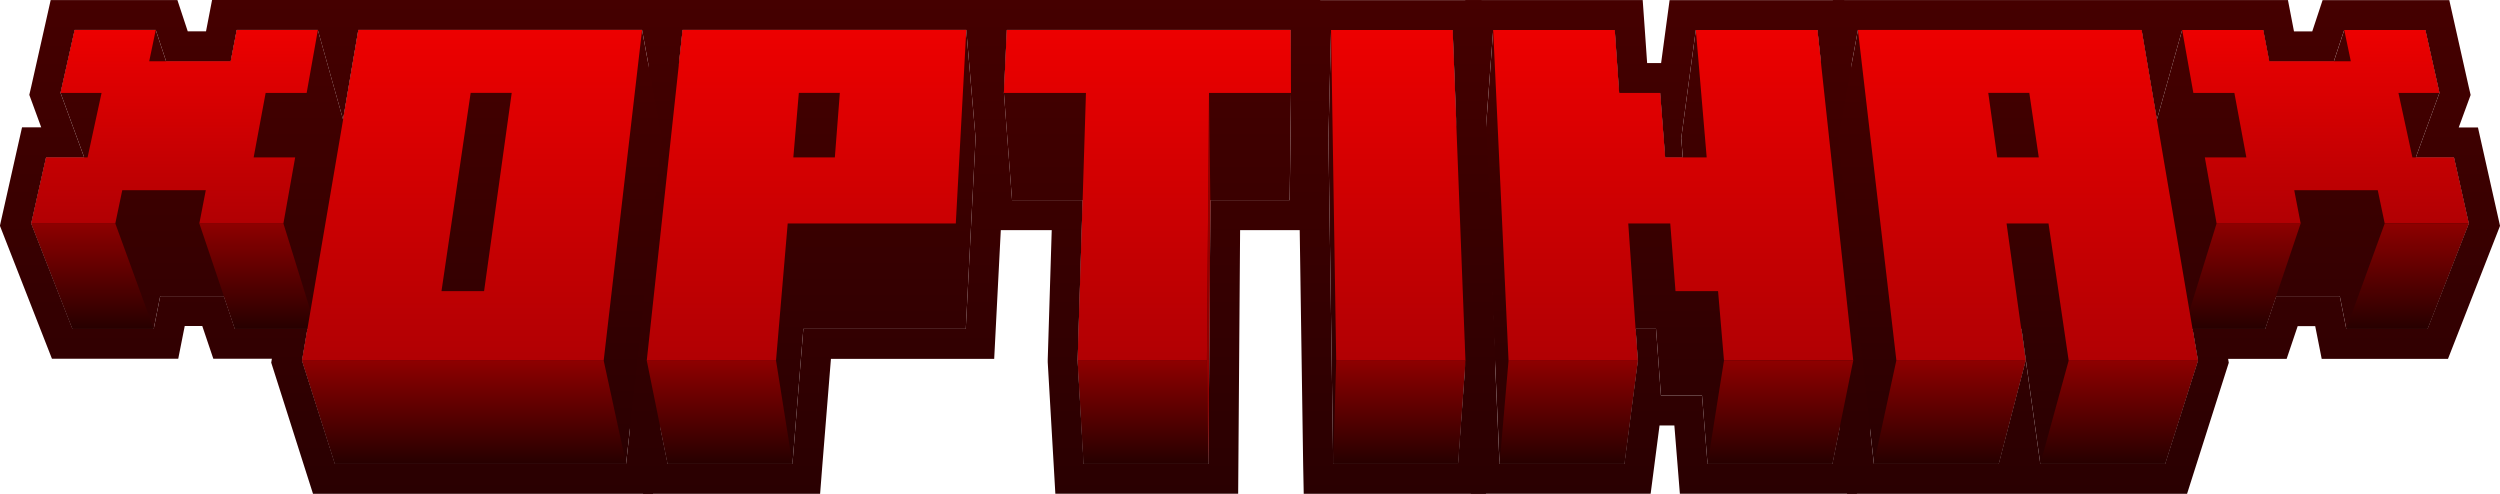
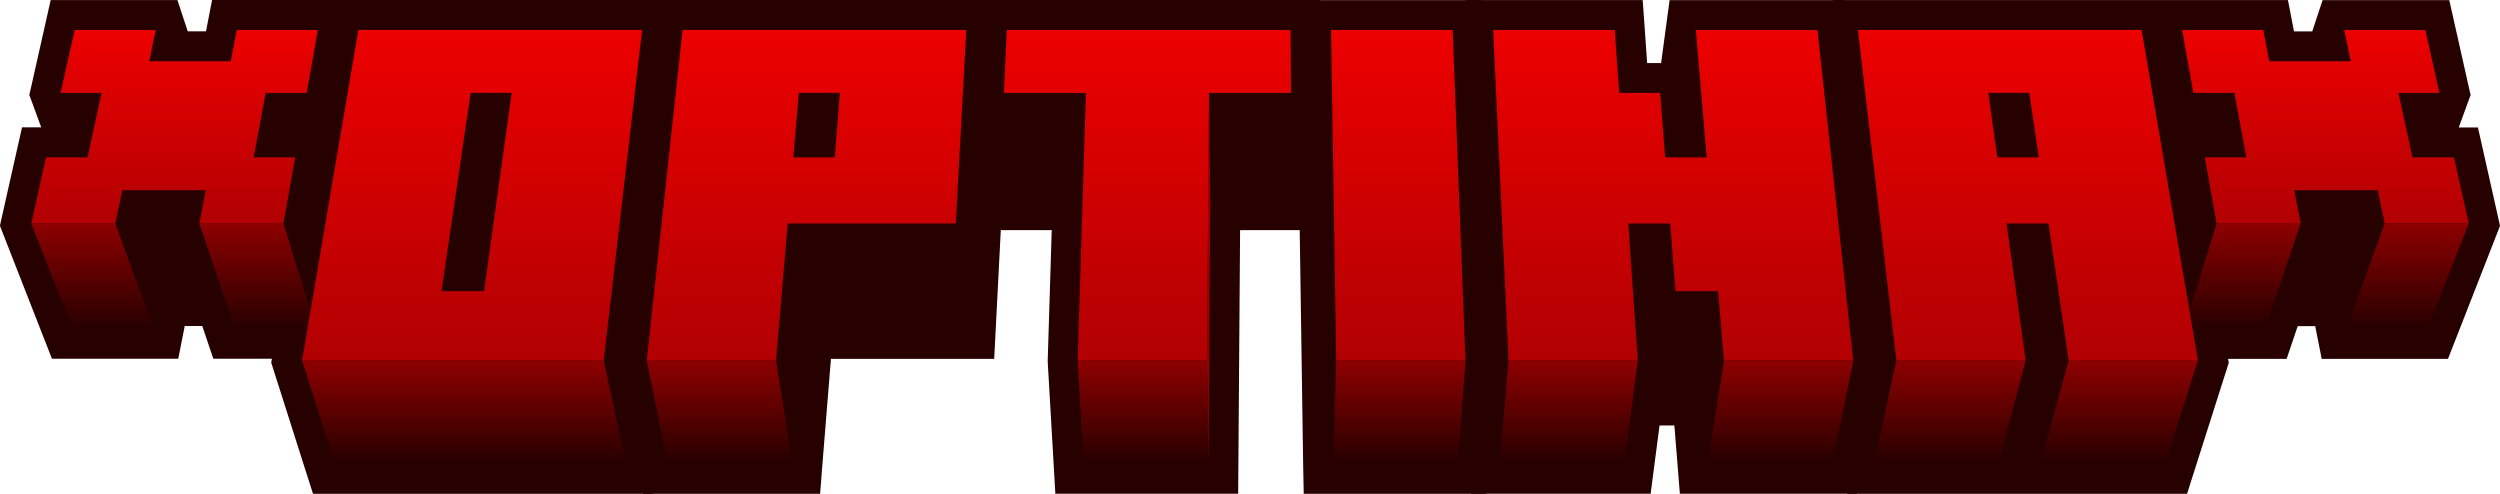
- <svg xmlns="http://www.w3.org/2000/svg" xmlns:xlink="http://www.w3.org/1999/xlink" width="1251.39" height="247.16" viewBox="0 0 1251.39 247.16">
+ <svg xmlns="http://www.w3.org/2000/svg" xmlns:xlink="http://www.w3.org/1999/xlink" viewBox="0 0 1251.39 247.16">
  <defs>
-     <style>.cls-1{isolation:isolate;}.cls-2{fill:url(#OptiNa_Borders);}.cls-3{fill:url(#OptiNa_Borders-2);}.cls-4{fill:url(#OptiNa_Borders-3);}.cls-5{fill:url(#OptiNa_Borders-4);}.cls-6{fill:url(#OptiNa_Borders-5);}.cls-7{fill:url(#OptiNa_Borders-6);}.cls-8{fill:url(#OptiNa_Borders-7);}.cls-9{fill:url(#OptiNa_Borders-8);}.cls-10{fill:url(#OptiNa_Borders-9);}.cls-11{fill:url(#OptiNa_Borders-10);}.cls-12{fill:url(#OptiNa_Borders-11);}.cls-13{fill:url(#OptiNa_Borders-12);}.cls-14{fill:url(#linear-gradient);}.cls-15{fill:url(#linear-gradient-2);}.cls-16{fill:url(#linear-gradient-3);}.cls-17{fill:url(#linear-gradient-4);}.cls-18{fill:url(#linear-gradient-5);}.cls-19{fill:url(#linear-gradient-6);}.cls-20{fill:url(#linear-gradient-7);}.cls-21{fill:url(#linear-gradient-8);}.cls-22{fill:url(#linear-gradient-9);}.cls-23{fill:url(#linear-gradient-10);}.cls-24{fill:url(#linear-gradient-11);}.cls-25{fill:url(#linear-gradient-12);}.cls-26{fill:url(#linear-gradient-13);}.cls-27{fill:url(#linear-gradient-14);}.cls-28{fill:url(#linear-gradient-15);}.cls-29{fill:url(#linear-gradient-16);}.cls-30{fill:url(#linear-gradient-17);}.cls-31{fill:url(#linear-gradient-18);}.cls-32{fill:url(#linear-gradient-19);}.cls-33{fill:#960000;}.cls-34{fill:url(#linear-gradient-20);}</style>
-     <linearGradient id="OptiNa_Borders" x1="835.55" y1="232.16" x2="835.55" y2="15" gradientUnits="userSpaceOnUse">
-       <stop offset="0" stop-color="#2a0001" />
-       <stop offset="1" stop-color="#450000" />
-     </linearGradient>
-     <linearGradient id="OptiNa_Borders-2" x1="1076.02" y1="638.98" x2="1076.02" y2="391.82" xlink:href="#OptiNa_Borders" />
-     <linearGradient id="OptiNa_Borders-3" x1="1077.9" y1="232.16" x2="1077.9" y2="15" xlink:href="#OptiNa_Borders" />
-     <linearGradient id="OptiNa_Borders-4" x1="1318.55" y1="638.98" x2="1318.55" y2="391.82" xlink:href="#OptiNa_Borders" />
-     <linearGradient id="OptiNa_Borders-5" x1="406.04" y1="232.16" x2="406.04" y2="15" xlink:href="#OptiNa_Borders" />
-     <linearGradient id="OptiNa_Borders-6" x1="646.38" y1="638.98" x2="646.38" y2="391.82" xlink:href="#OptiNa_Borders" />
-     <linearGradient id="OptiNa_Borders-7" x1="574.37" y1="232.16" x2="574.37" y2="15" xlink:href="#OptiNa_Borders" />
-     <linearGradient id="OptiNa_Borders-8" x1="814.76" y1="638.98" x2="814.76" y2="391.82" xlink:href="#OptiNa_Borders" />
-     <linearGradient id="OptiNa_Borders-9" x1="699.25" y1="232.16" x2="699.25" y2="15" xlink:href="#OptiNa_Borders" />
-     <linearGradient id="OptiNa_Borders-10" x1="939.66" y1="638.98" x2="939.66" y2="391.82" xlink:href="#OptiNa_Borders" />
-     <linearGradient id="OptiNa_Borders-11" x1="173.49" y1="232.16" x2="173.49" y2="15" xlink:href="#OptiNa_Borders" />
-     <linearGradient id="OptiNa_Borders-12" x1="413.65" y1="638.98" x2="413.65" y2="391.82" xlink:href="#OptiNa_Borders" />
+     <style>.cls-1{isolation:isolate;}.cls-2{fill:#270000;}.cls-3{fill:url(#linear-gradient);}.cls-4{fill:url(#linear-gradient-2);}.cls-5{fill:url(#linear-gradient-3);}.cls-6{fill:url(#linear-gradient-4);}.cls-7{fill:url(#linear-gradient-5);}.cls-8{fill:url(#linear-gradient-6);}.cls-9{fill:url(#linear-gradient-7);}.cls-10{fill:url(#linear-gradient-8);}.cls-11{fill:url(#linear-gradient-9);}.cls-12{fill:url(#linear-gradient-10);}.cls-13{fill:url(#linear-gradient-11);}.cls-14{fill:url(#linear-gradient-12);}.cls-15{fill:url(#linear-gradient-13);}.cls-16{fill:url(#linear-gradient-14);}.cls-17{fill:url(#linear-gradient-15);}.cls-18{fill:url(#linear-gradient-16);}.cls-19{fill:url(#linear-gradient-17);}.cls-20{fill:url(#linear-gradient-18);}.cls-21{fill:url(#linear-gradient-19);}.cls-22{fill:#960000;}.cls-23{fill:url(#linear-gradient-20);}</style>
    <linearGradient id="linear-gradient" x1="46.29" y1="164.62" x2="46.29" y2="111.85" gradientUnits="userSpaceOnUse">
      <stop offset="0" stop-color="#270000" />
      <stop offset="1" stop-color="#8e0000" />
    </linearGradient>
    <linearGradient id="linear-gradient-2" x1="129.01" y1="164.62" x2="129.01" y2="111.85" xlink:href="#linear-gradient" />
    <linearGradient id="linear-gradient-3" x1="87.37" y1="111.85" x2="87.37" y2="15" gradientUnits="userSpaceOnUse">
      <stop offset="0" stop-color="#b10003" />
      <stop offset="1" stop-color="#ed0000" />
    </linearGradient>
    <linearGradient id="linear-gradient-4" x1="232.3" y1="232.16" x2="232.3" y2="180.48" xlink:href="#linear-gradient" />
    <linearGradient id="linear-gradient-5" x1="476.71" y1="572.3" x2="476.71" y2="406.82" xlink:href="#linear-gradient-3" />
    <linearGradient id="linear-gradient-6" x1="360.21" y1="232.16" x2="360.21" y2="180.48" xlink:href="#linear-gradient" />
    <linearGradient id="linear-gradient-7" x1="644.13" y1="572.3" x2="644.13" y2="406.82" xlink:href="#linear-gradient-3" />
    <linearGradient id="linear-gradient-8" x1="1122.38" y1="164.62" x2="1122.38" y2="111.85" xlink:href="#linear-gradient" />
    <linearGradient id="linear-gradient-9" x1="1164.02" y1="111.85" x2="1164.02" y2="15" xlink:href="#linear-gradient-3" />
    <linearGradient id="linear-gradient-10" x1="1205.1" y1="164.62" x2="1205.1" y2="111.85" xlink:href="#linear-gradient" />
    <linearGradient id="linear-gradient-11" x1="975.95" y1="232.16" x2="975.95" y2="180.48" xlink:href="#linear-gradient" />
    <linearGradient id="linear-gradient-12" x1="1060.73" y1="232.16" x2="1060.73" y2="180.48" xlink:href="#linear-gradient" />
    <linearGradient id="linear-gradient-13" x1="1255.5" y1="572.3" x2="1255.5" y2="406.82" xlink:href="#linear-gradient-3" />
    <linearGradient id="linear-gradient-14" x1="785.21" y1="232.16" x2="785.21" y2="180.48" xlink:href="#linear-gradient" />
    <linearGradient id="linear-gradient-15" x1="837.54" y1="180.48" x2="837.54" y2="15" xlink:href="#linear-gradient-3" />
    <linearGradient id="linear-gradient-16" x1="891.19" y1="232.16" x2="891.19" y2="180.48" xlink:href="#linear-gradient" />
    <linearGradient id="linear-gradient-17" x1="700.44" y1="232.16" x2="700.44" y2="180.48" xlink:href="#linear-gradient" />
    <linearGradient id="linear-gradient-18" x1="699.91" y1="180.48" x2="699.91" y2="15" xlink:href="#linear-gradient-3" />
    <linearGradient id="linear-gradient-19" x1="572.15" y1="232.16" x2="572.15" y2="180.48" xlink:href="#linear-gradient" />
    <linearGradient id="linear-gradient-20" x1="574.37" y1="180.48" x2="574.37" y2="15" xlink:href="#linear-gradient-3" />
  </defs>
  <g id="OptiNa_Outlines" data-name="OptiNa Outlines">
    <g class="cls-1">
-       <polygon class="cls-2" points="909.71 15 927.65 180.48 917.18 232.16 854.72 232.16 851.96 197.98 831.39 197.98 828.94 164.62 818.71 164.62 819.81 180.48 813.08 232.16 750.62 232.16 743.44 69.12 747.42 15 808.28 15 810.47 46.5 831 46.5 833.5 78.78 842.34 78.78 841.56 69.12 848.85 15 909.71 15" />
-       <path class="cls-3" d="M1150.12,406.82l17.94,165.48L1157.59,624h-62.46l-2.76-34.18H1071.8l-2.45-33.36h-10.23l1.1,15.86L1053.49,624H991l-7.18-163,4-54.12h60.86l2.19,31.5h20.53l2.5,32.28h8.84l-.78-9.66,7.29-54.12h60.86m13.46-15h-87.43l-1.76,13-2.49,18.5h-7l-1.22-17.54-1-14H973.89l-1,13.9-4,54.12-.06.88,0,.88,7.18,163,.64,14.34h90l1.7-13.06,2.75-21.12h7.42l1.65,20.39,1.11,13.79h88.57l2.43-12,10.47-51.68.46-2.28-.25-2.32L1165,405.2l-1.45-13.38Z" transform="translate(-240.41 -391.82)" />
-       <polygon class="cls-4" points="1235.75 111.85 1215.1 164.62 1174.45 164.62 1171.2 148.23 1139.34 148.23 1133.81 164.62 1097.49 164.62 1100.19 180.48 1083.74 232.16 1021.28 232.16 1011.86 164.62 1011.7 164.62 1013.91 180.48 1000.45 232.16 937.99 232.16 920.04 69.12 929.99 15 1072 15 1079.64 59.88 1092.29 15 1132.86 15 1135.89 30.66 1168.25 30.66 1173.43 15 1214.01 15 1221.08 46.5 1209.25 78.78 1228.33 78.78 1235.75 111.85" />
-       <path class="cls-5" d="M1454.42,406.82l7.07,31.5-11.83,32.28h19.08l7.42,33.07-20.65,52.77h-40.65l-3.25-16.39h-31.86l-5.53,16.39H1337.9l2.7,15.86L1324.15,624h-62.46l-9.42-67.54h-.16l2.21,15.86L1240.86,624H1178.4l-18-163,10-54.12h142l7.64,44.88,12.65-44.88h40.57l3,15.66h32.36l5.18-15.66h40.58m12-15H1403l-3.4,10.29-1.78,5.37h-9.14L1388,404l-2.35-12.15H1157.91l-2.26,12.29-10,54.12-.4,2.16.24,2.19,18,163L1165,639h170.16l3.32-10.45,16.45-51.68,1.11-3.47-.33-1.94H1385l3.44-10.2,2.09-6.19h8.77l.86,4.31,2.39,12.08h63.21l3.73-9.53,20.65-52.77,1.67-4.28-1-4.47-7.42-33.07-2.63-11.72h-9.62l4.44-12.12,1.52-4.14-1-4.3-7.07-31.5-2.63-11.72Z" transform="translate(-240.41 -391.82)" />
-       <polygon class="cls-6" points="483.69 15 488.33 69.12 483.43 164.62 402.12 164.62 396.67 232.16 334.21 232.16 323.74 180.48 341.68 15 483.69 15" />
-       <path class="cls-7" d="M724.1,406.82l4.64,54.12-4.9,95.5H642.53L637.08,624H574.62L564.15,572.3l17.94-165.48h142m13.77-15H568.63l-1.45,13.38L549.24,570.68,549,573l.46,2.28L559.92,627l2.43,12h88.57L652,625.19l4.34-53.75h81.72l.73-14.23,4.9-95.5,0-1-.08-1-4.64-54.12-1.18-13.72Z" transform="translate(-240.41 -391.82)" />
-       <polygon class="cls-8" points="645.98 15 646.22 46.5 645.55 100.21 605.85 100.21 604.88 232.16 542.42 232.16 539.43 180.48 541.92 100.21 506.58 100.21 502.51 46.5 503.98 15 645.98 15" />
-       <path class="cls-9" d="M886.39,406.82l.24,31.5L886,492h-39.7l-1,132H782.83l-3-51.68L782.33,492H747l-4.07-53.71,1.47-31.5h142m14.89-15H730.07l-.66,14.3-1.47,31.5-.05.92.07.91L732,493.16,733.08,507h33.78l-2,64.8,0,.67,0,.67,3,51.68.81,14.13h91.51l.11-14.89L861.15,507h39.62l.19-14.81.67-53.71v-.3l-.24-31.5-.11-14.89Z" transform="translate(-240.41 -391.82)" />
-       <polygon class="cls-10" points="727.13 15 733.54 180.48 729.8 232.16 667.34 232.16 664.95 69.12 666.27 15 727.13 15" />
-       <path class="cls-11" d="M967.54,406.82,974,572.3,970.21,624H907.75l-2.39-163,1.32-54.12h60.86m14.43-15H892l-.36,14.63-1.32,54.12v.59l2.39,163L893,639h91.19l1-13.92,3.74-51.68.06-.83,0-.83-6.41-165.48L982,391.82Z" transform="translate(-240.41 -391.82)" />
-       <polygon class="cls-12" points="331.34 69.12 313.39 232.16 167.65 232.16 151.2 180.48 153.9 164.62 117.59 164.62 112.06 148.23 80.19 148.23 76.94 164.62 36.29 164.62 15.64 111.85 23.07 78.78 42.14 78.78 30.31 46.5 37.38 15 77.96 15 83.14 30.66 115.5 30.66 118.53 15 159.11 15 171.75 59.87 179.39 15 321.39 15 331.34 69.12" />
-       <path class="cls-13" d="M561.8,406.82l10,54.12-18,163H408.06L391.61,572.3l2.7-15.86H358l-5.53-16.39H320.6l-3.25,16.39H276.7l-20.65-52.77,7.43-33.07h19.07l-11.83-32.28,7.07-31.5h40.58l5.18,15.66h32.36l3-15.66h40.58l12.64,44.87,7.64-44.87h142m12.49-15H346.56L344.21,404l-.68,3.51h-9.14l-1.78-5.37-3.4-10.29H265.78l-2.63,11.72L256.08,435l-1,4.3,1.52,4.14,4.44,12.12h-9.6l-2.64,11.71-7.43,33.07-1,4.48,1.67,4.28,20.65,52.77,3.73,9.53h63.21l2.39-12.08.86-4.31h8.78l2.09,6.19,3.44,10.2h29.31l-.33,1.94,1.11,3.47,16.45,51.68L397.09,639H567.24l1.47-13.36,17.95-163,.24-2.19-.4-2.16-10-54.12-2.26-12.29Z" transform="translate(-240.41 -391.82)" />
+       <polygon class="cls-2" points="162.17 239.66 143.5 181.02 145.02 172.12 112.21 172.12 106.68 155.73 86.35 155.73 83.1 172.12 31.17 172.12 7.82 112.45 17.07 71.28 31.41 71.28 22.51 47.01 31.38 7.5 83.38 7.5 88.56 23.16 109.31 23.16 112.34 7.5 164.79 7.5 169.94 25.8 173.06 7.5 327.64 7.5 338.92 68.85 320.11 239.66 162.17 239.66" />
+       <path class="cls-2" d="M561.8,406.82l10,54.12-18,163H408.06L391.61,572.3l2.7-15.86H358l-5.53-16.39H320.6l-3.25,16.39H276.7l-20.65-52.77,7.43-33.07h19.07l-11.83-32.28,7.07-31.5h40.58l5.18,15.66h32.36l3-15.66h40.58l12.64,44.87,7.64-44.87h142m12.49-15H346.56L344.21,404l-.68,3.51h-9.14l-1.78-5.37-3.4-10.29H265.78l-2.63,11.72L256.08,435l-1,4.3,1.52,4.14,4.44,12.12h-9.6l-2.64,11.71-7.43,33.07-1,4.48,1.67,4.28,20.65,52.77,3.73,9.53h63.21l2.39-12.08.86-4.31h8.78l2.09,6.19,3.44,10.2h29.31l-.33,1.94,1.11,3.47,16.45,51.68L397.09,639H567.24l1.47-13.36,17.95-163,.24-2.19-.4-2.16-10-54.12-2.26-12.29Z" transform="translate(-240.41 -391.82)" />
+       <polygon class="cls-2" points="535.34 239.66 531.92 180.58 534.18 107.71 499.63 107.71 495 46.61 496.82 7.5 653.42 7.5 653.72 46.59 652.96 107.71 613.3 107.71 612.33 239.66 535.34 239.66" />
+       <path class="cls-2" d="M886.39,406.82l.24,31.5L886,492h-39.7l-1,132H782.83l-3-51.68L782.33,492H747l-4.07-53.71,1.47-31.5h142m14.89-15H730.07l-.66,14.3-1.47,31.5-.05.92.07.91L732,493.16,733.08,507h33.78l-2,64.8,0,.67,0,.67,3,51.68.81,14.13h91.51l.11-14.89L861.15,507h39.62l.19-14.81.67-53.71v-.3l-.24-31.5-.11-14.89Z" transform="translate(-240.41 -391.82)" />
+       <polygon class="cls-2" points="847.8 239.66 845.04 205.48 824.42 205.48 824.31 203.99 819.67 239.66 743.45 239.66 735.93 69.01 740.45 7.5 815.28 7.5 817.47 39 837.94 39 837.98 39.51 842.29 7.5 916.44 7.5 935.23 180.83 923.31 239.66 847.8 239.66" />
+       <path class="cls-2" d="M1150.12,406.82l17.94,165.48L1157.59,624h-62.46l-2.76-34.18H1071.8l-2.45-33.36h-10.23l1.1,15.86L1053.49,624H991l-7.18-163,4-54.12h60.86l2.19,31.5h20.53l2.5,32.28h8.84l-.78-9.66,7.29-54.12h60.86m13.46-15h-87.43l-1.76,13-2.49,18.5h-7l-1.22-17.54-1-14H973.89l-1,13.9-4,54.12-.06.88,0,.88,7.18,163,.64,14.34h90l1.7-13.06,2.75-21.12h7.42l1.65,20.39,1.11,13.79h88.57l2.43-12,10.47-51.68.46-2.28-.25-2.32L1165,405.2l-1.45-13.38Z" transform="translate(-240.41 -391.82)" />
+       <polygon class="cls-2" points="659.95 239.66 657.45 69.08 658.95 7.5 734.35 7.5 741.05 180.61 736.78 239.66 659.95 239.66" />
+       <path class="cls-2" d="M967.54,406.82,974,572.3,970.21,624H907.75l-2.39-163,1.32-54.12h60.86m14.43-15H892l-.36,14.63-1.32,54.12v.59l2.39,163L893,639h91.19l1-13.92,3.74-51.68.06-.83,0-.83-6.41-165.48L982,391.82Z" transform="translate(-240.41 -391.82)" />
+       <polygon class="cls-2" points="328.08 239.66 316.16 180.83 334.95 7.5 490.58 7.5 495.85 68.99 490.56 172.12 409.04 172.12 403.59 239.66 328.08 239.66" />
+       <path class="cls-2" d="M724.1,406.82l4.64,54.12-4.9,95.5H642.53L637.08,624H574.62L564.15,572.3l17.94-165.48h142m13.77-15H568.63l-1.45,13.38L549.24,570.68,549,573l.46,2.28L559.92,627l2.43,12h88.57L652,625.19l4.34-53.75h81.72l.73-14.23,4.9-95.5,0-1-.08-1-4.64-54.12-1.18-13.72Z" transform="translate(-240.41 -391.82)" />
+       <polygon class="cls-2" points="1014.75 239.66 1011.79 218.39 1006.25 239.66 931.27 239.66 912.47 68.85 923.75 7.5 1078.33 7.5 1081.45 25.82 1086.61 7.5 1139.05 7.5 1142.08 23.16 1162.83 23.16 1168.01 7.5 1220.01 7.5 1228.88 47.01 1219.99 71.28 1234.34 71.28 1243.57 112.45 1220.22 172.12 1168.29 172.12 1165.04 155.73 1144.73 155.73 1139.2 172.12 1106.38 172.12 1107.89 181.02 1089.22 239.66 1014.75 239.66" />
+       <path class="cls-2" d="M1454.42,406.82l7.07,31.5-11.83,32.28h19.08l7.42,33.07-20.65,52.77h-40.65l-3.25-16.39h-31.86l-5.53,16.39H1337.9l2.7,15.86L1324.15,624h-62.46l-9.42-67.54h-.16l2.21,15.86L1240.86,624H1178.4l-18-163,10-54.12h142l7.64,44.88,12.65-44.88h40.57l3,15.66h32.36l5.18-15.66h40.58m12-15H1403l-3.4,10.29-1.78,5.37h-9.14L1388,404l-2.35-12.15H1157.91l-2.26,12.29-10,54.12-.4,2.16.24,2.19,18,163L1165,639h170.16l3.32-10.45,16.45-51.68,1.11-3.47-.33-1.94H1385l3.44-10.2,2.09-6.19h8.77l.86,4.31,2.39,12.08h63.21l3.73-9.53,20.65-52.77,1.67-4.28-1-4.47-7.42-33.07-2.63-11.72h-9.62l4.44-12.12,1.52-4.14-1-4.3-7.07-31.5-2.63-11.72Z" transform="translate(-240.41 -391.82)" />
    </g>
  </g>
  <g id="OptiNa">
    <g class="cls-1">
-       <polygon class="cls-14" points="57.72 111.85 76.94 164.62 36.29 164.62 15.64 111.85 57.72 111.85" />
-       <polygon class="cls-15" points="141.86 111.85 158.24 164.62 117.59 164.62 99.78 111.85 141.86 111.85" />
-       <polygon class="cls-16" points="159.11 15.01 153.5 46.51 132.97 46.51 126.97 78.78 147.75 78.78 141.86 111.85 99.78 111.85 103.01 95.21 61.2 95.21 57.72 111.85 15.64 111.85 23.07 78.78 43.84 78.78 50.84 46.51 30.31 46.51 37.39 15.01 77.96 15.01 74.69 30.66 115.5 30.66 118.53 15.01 159.11 15.01" />
+       <polygon class="cls-3" points="57.72 111.85 76.94 164.62 36.29 164.62 15.64 111.85 57.72 111.85" />
+       <polygon class="cls-4" points="141.86 111.85 158.24 164.62 117.59 164.62 99.78 111.85 141.86 111.85" />
+       <polygon class="cls-5" points="159.11 15.01 153.5 46.51 132.97 46.51 126.97 78.78 147.75 78.78 141.86 111.85 99.78 111.85 103.01 95.21 61.2 95.21 57.72 111.85 15.64 111.85 23.07 78.78 43.84 78.78 50.84 46.51 30.31 46.51 37.39 15.01 77.96 15.01 74.69 30.66 115.5 30.66 118.53 15.01 159.11 15.01" />
    </g>
    <g class="cls-1">
-       <polygon class="cls-17" points="302.18 180.48 313.39 232.16 167.66 232.16 151.2 180.48 302.18 180.48" />
-       <path class="cls-18" d="M419.8,406.82h142L542.59,572.3h-151Zm62.92,130.73,13.83-99.23H476l-14.6,99.23h21.29" transform="translate(-240.41 -391.82)" />
+       <polygon class="cls-6" points="302.18 180.48 313.39 232.16 167.66 232.16 151.2 180.48 302.18 180.48" />
+       <path class="cls-7" d="M419.8,406.82h142L542.59,572.3h-151Zm62.92,130.73,13.83-99.23H476l-14.6,99.23h21.29" transform="translate(-240.41 -391.82)" />
    </g>
    <g class="cls-1">
-       <polygon class="cls-19" points="388.45 180.48 396.67 232.16 334.21 232.16 323.74 180.48 388.45 180.48" />
-       <path class="cls-20" d="M582.09,406.82h142l-5.25,96.85H634.7l-5.85,68.63h-64.7ZM658.3,470.6l2.5-32.28H640.27l-2.75,32.28H658.3" transform="translate(-240.41 -391.82)" />
+       <polygon class="cls-8" points="388.45 180.48 396.67 232.16 334.21 232.16 323.74 180.48 388.45 180.48" />
+       <path class="cls-9" d="M582.09,406.82h142l-5.25,96.85H634.7l-5.85,68.63h-64.7ZM658.3,470.6l2.5-32.28H640.27l-2.75,32.28H658.3" transform="translate(-240.41 -391.82)" />
    </g>
    <g class="cls-1">
-       <polygon class="cls-21" points="1151.61 111.85 1133.81 164.62 1093.16 164.62 1109.53 111.85 1151.61 111.85" />
-       <polygon class="cls-22" points="1214.01 15.01 1221.08 46.51 1200.55 46.51 1207.55 78.78 1228.33 78.78 1235.75 111.85 1193.68 111.85 1190.2 95.21 1148.39 95.21 1151.61 111.85 1109.53 111.85 1103.64 78.78 1124.42 78.78 1118.43 46.51 1097.9 46.51 1092.29 15.01 1132.87 15.01 1135.89 30.66 1176.71 30.66 1173.43 15.01 1214.01 15.01" />
-       <polygon class="cls-23" points="1235.75 111.85 1215.1 164.62 1174.45 164.62 1193.68 111.85 1235.75 111.85" />
+       <polygon class="cls-10" points="1151.61 111.85 1133.81 164.62 1093.16 164.62 1109.53 111.85 1151.61 111.85" />
+       <polygon class="cls-11" points="1214.01 15.01 1221.08 46.51 1200.55 46.51 1207.55 78.78 1228.33 78.78 1235.75 111.85 1193.68 111.85 1190.2 95.21 1148.39 95.21 1151.61 111.85 1109.53 111.85 1103.64 78.78 1124.42 78.78 1118.43 46.51 1097.9 46.51 1092.29 15.01 1132.87 15.01 1135.89 30.66 1176.71 30.66 1173.43 15.01 1214.01 15.01" />
+       <polygon class="cls-12" points="1235.75 111.85 1215.1 164.62 1174.45 164.62 1193.68 111.85 1235.75 111.85" />
    </g>
    <g class="cls-1">
-       <polygon class="cls-24" points="1013.91 180.48 1000.45 232.16 937.99 232.16 949.21 180.48 1013.91 180.48" />
-       <polygon class="cls-25" points="1100.19 180.48 1083.74 232.16 1021.28 232.16 1035.49 180.48 1100.19 180.48" />
-       <path class="cls-26" d="M1170.4,406.82h142L1340.6,572.3h-64.7l-10.1-68.63h-21l9.56,68.63h-64.7Zm90.53,63.78-4.74-32.28h-20.54l4.5,32.28h20.78" transform="translate(-240.41 -391.82)" />
+       <polygon class="cls-13" points="1013.91 180.48 1000.45 232.16 937.99 232.16 949.21 180.48 1013.91 180.48" />
+       <polygon class="cls-14" points="1100.19 180.48 1083.74 232.16 1021.28 232.16 1035.49 180.48 1100.19 180.48" />
+       <path class="cls-15" d="M1170.4,406.82h142L1340.6,572.3h-64.7l-10.1-68.63h-21l9.56,68.63h-64.7Zm90.53,63.78-4.74-32.28h-20.54l4.5,32.28h20.78" transform="translate(-240.41 -391.82)" />
    </g>
    <g class="cls-1">
-       <polygon class="cls-27" points="819.81 180.48 813.08 232.16 750.62 232.16 755.11 180.48 819.81 180.48" />
-       <polygon class="cls-28" points="909.72 15.01 927.65 180.48 862.95 180.48 859.99 145.73 838.68 145.73 836.06 111.85 815.03 111.85 819.81 180.48 755.11 180.48 747.42 15.01 808.28 15.01 810.47 46.51 831 46.51 833.5 78.78 854.29 78.78 848.86 15.01 909.72 15.01" />
-       <polygon class="cls-29" points="927.65 180.48 917.18 232.16 854.72 232.16 862.95 180.48 927.65 180.48" />
+       <polygon class="cls-16" points="819.81 180.48 813.08 232.16 750.62 232.16 755.11 180.48 819.81 180.48" />
+       <polygon class="cls-17" points="909.72 15.01 927.65 180.48 862.95 180.48 859.99 145.73 838.68 145.73 836.06 111.85 815.03 111.85 819.81 180.48 755.11 180.48 747.42 15.01 808.28 15.01 810.47 46.51 831 46.51 833.5 78.78 854.29 78.78 848.86 15.01 909.72 15.01" />
+       <polygon class="cls-18" points="927.65 180.48 917.18 232.16 854.72 232.16 862.95 180.48 927.65 180.48" />
    </g>
    <g class="cls-1">
-       <polygon class="cls-30" points="733.54 180.48 729.8 232.16 667.34 232.16 668.84 180.48 733.54 180.48" />
-       <polygon class="cls-31" points="727.13 15.01 733.54 180.48 668.84 180.48 666.27 15.01 727.13 15.01" />
+       <polygon class="cls-19" points="733.54 180.48 729.8 232.16 667.34 232.16 668.84 180.48 733.54 180.48" />
+       <polygon class="cls-20" points="727.13 15.01 733.54 180.48 668.84 180.48 666.27 15.01 727.13 15.01" />
    </g>
    <g class="cls-1">
-       <polygon class="cls-32" points="604.13 180.48 604.88 232.16 542.42 232.16 539.43 180.48 604.13 180.48" />
-       <polygon class="cls-33" points="605.17 46.51 605.85 100.21 604.88 232.16 604.13 180.48 605.17 46.51" />
-       <polygon class="cls-34" points="645.98 15.01 646.23 46.51 605.17 46.51 604.13 180.48 539.43 180.48 543.58 46.51 502.51 46.51 503.98 15.01 645.98 15.01" />
+       <polygon class="cls-21" points="604.13 180.48 604.88 232.16 542.42 232.16 539.43 180.48 604.13 180.48" />
+       <polygon class="cls-22" points="605.17 46.51 605.85 100.21 604.88 232.16 604.13 180.48 605.17 46.51" />
+       <polygon class="cls-23" points="645.98 15.01 646.23 46.51 605.17 46.51 604.13 180.48 539.43 180.48 543.58 46.51 502.51 46.51 503.98 15.01 645.98 15.01" />
    </g>
  </g>
</svg>
